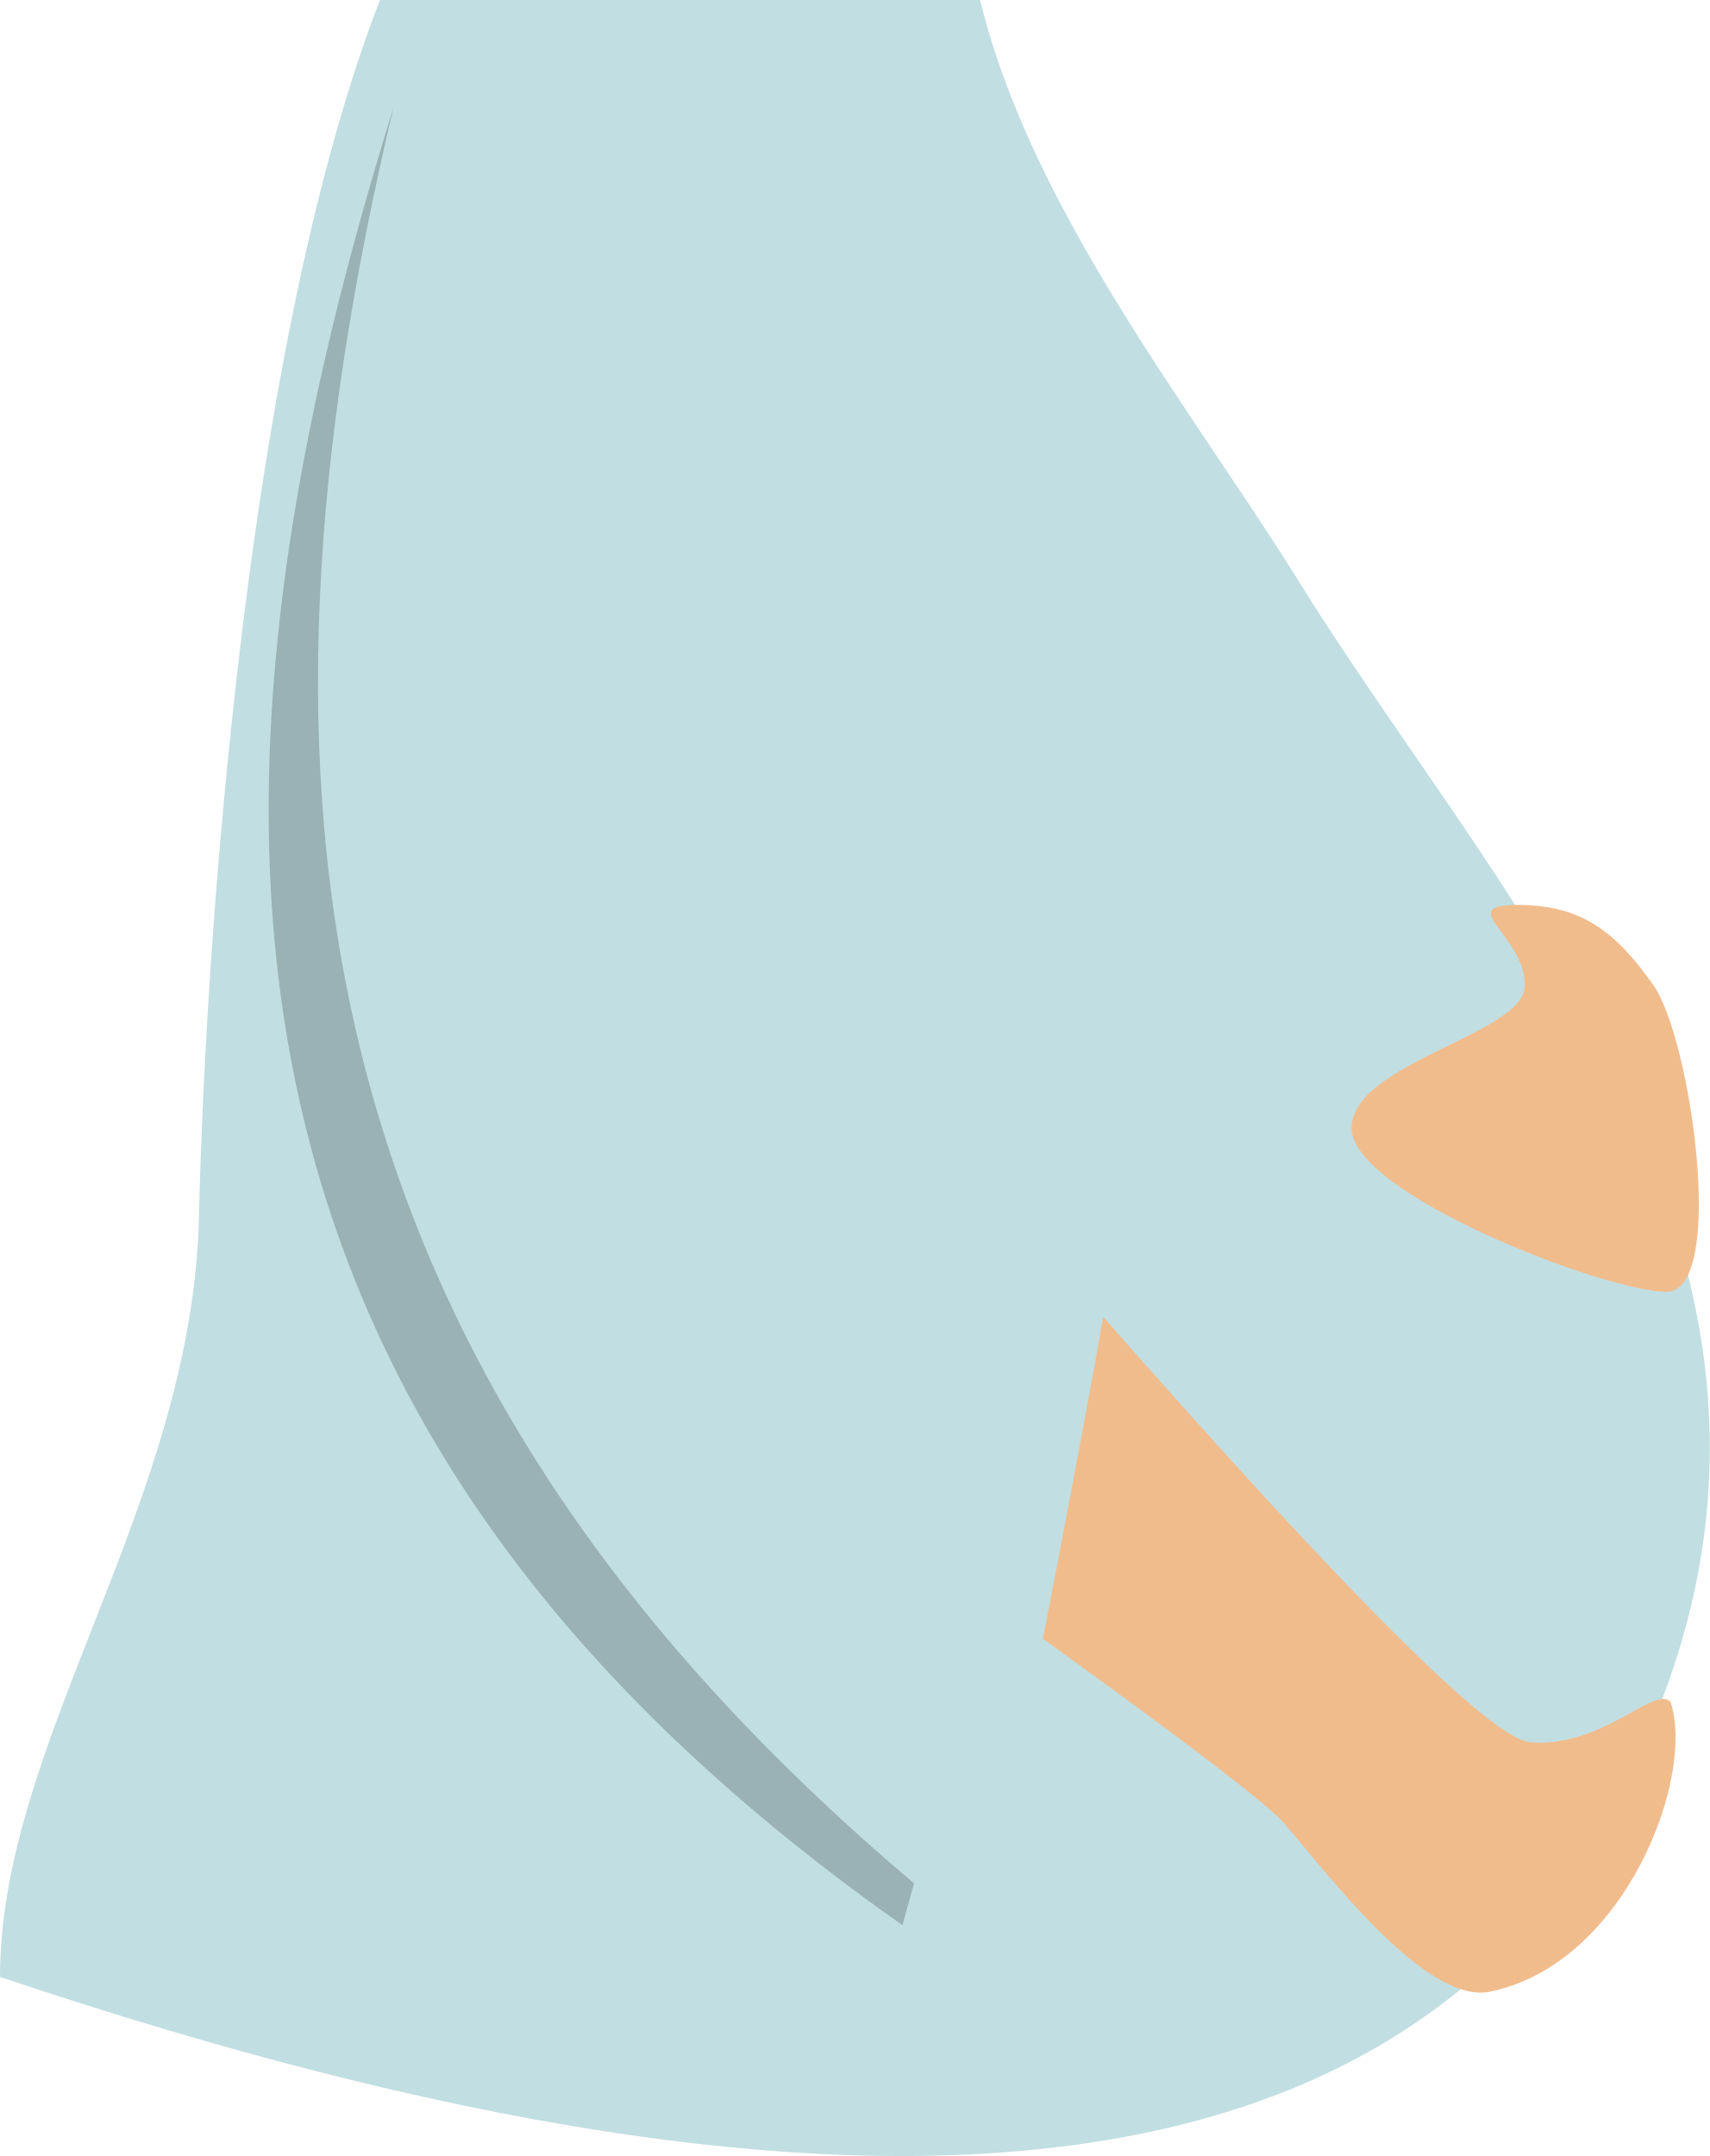
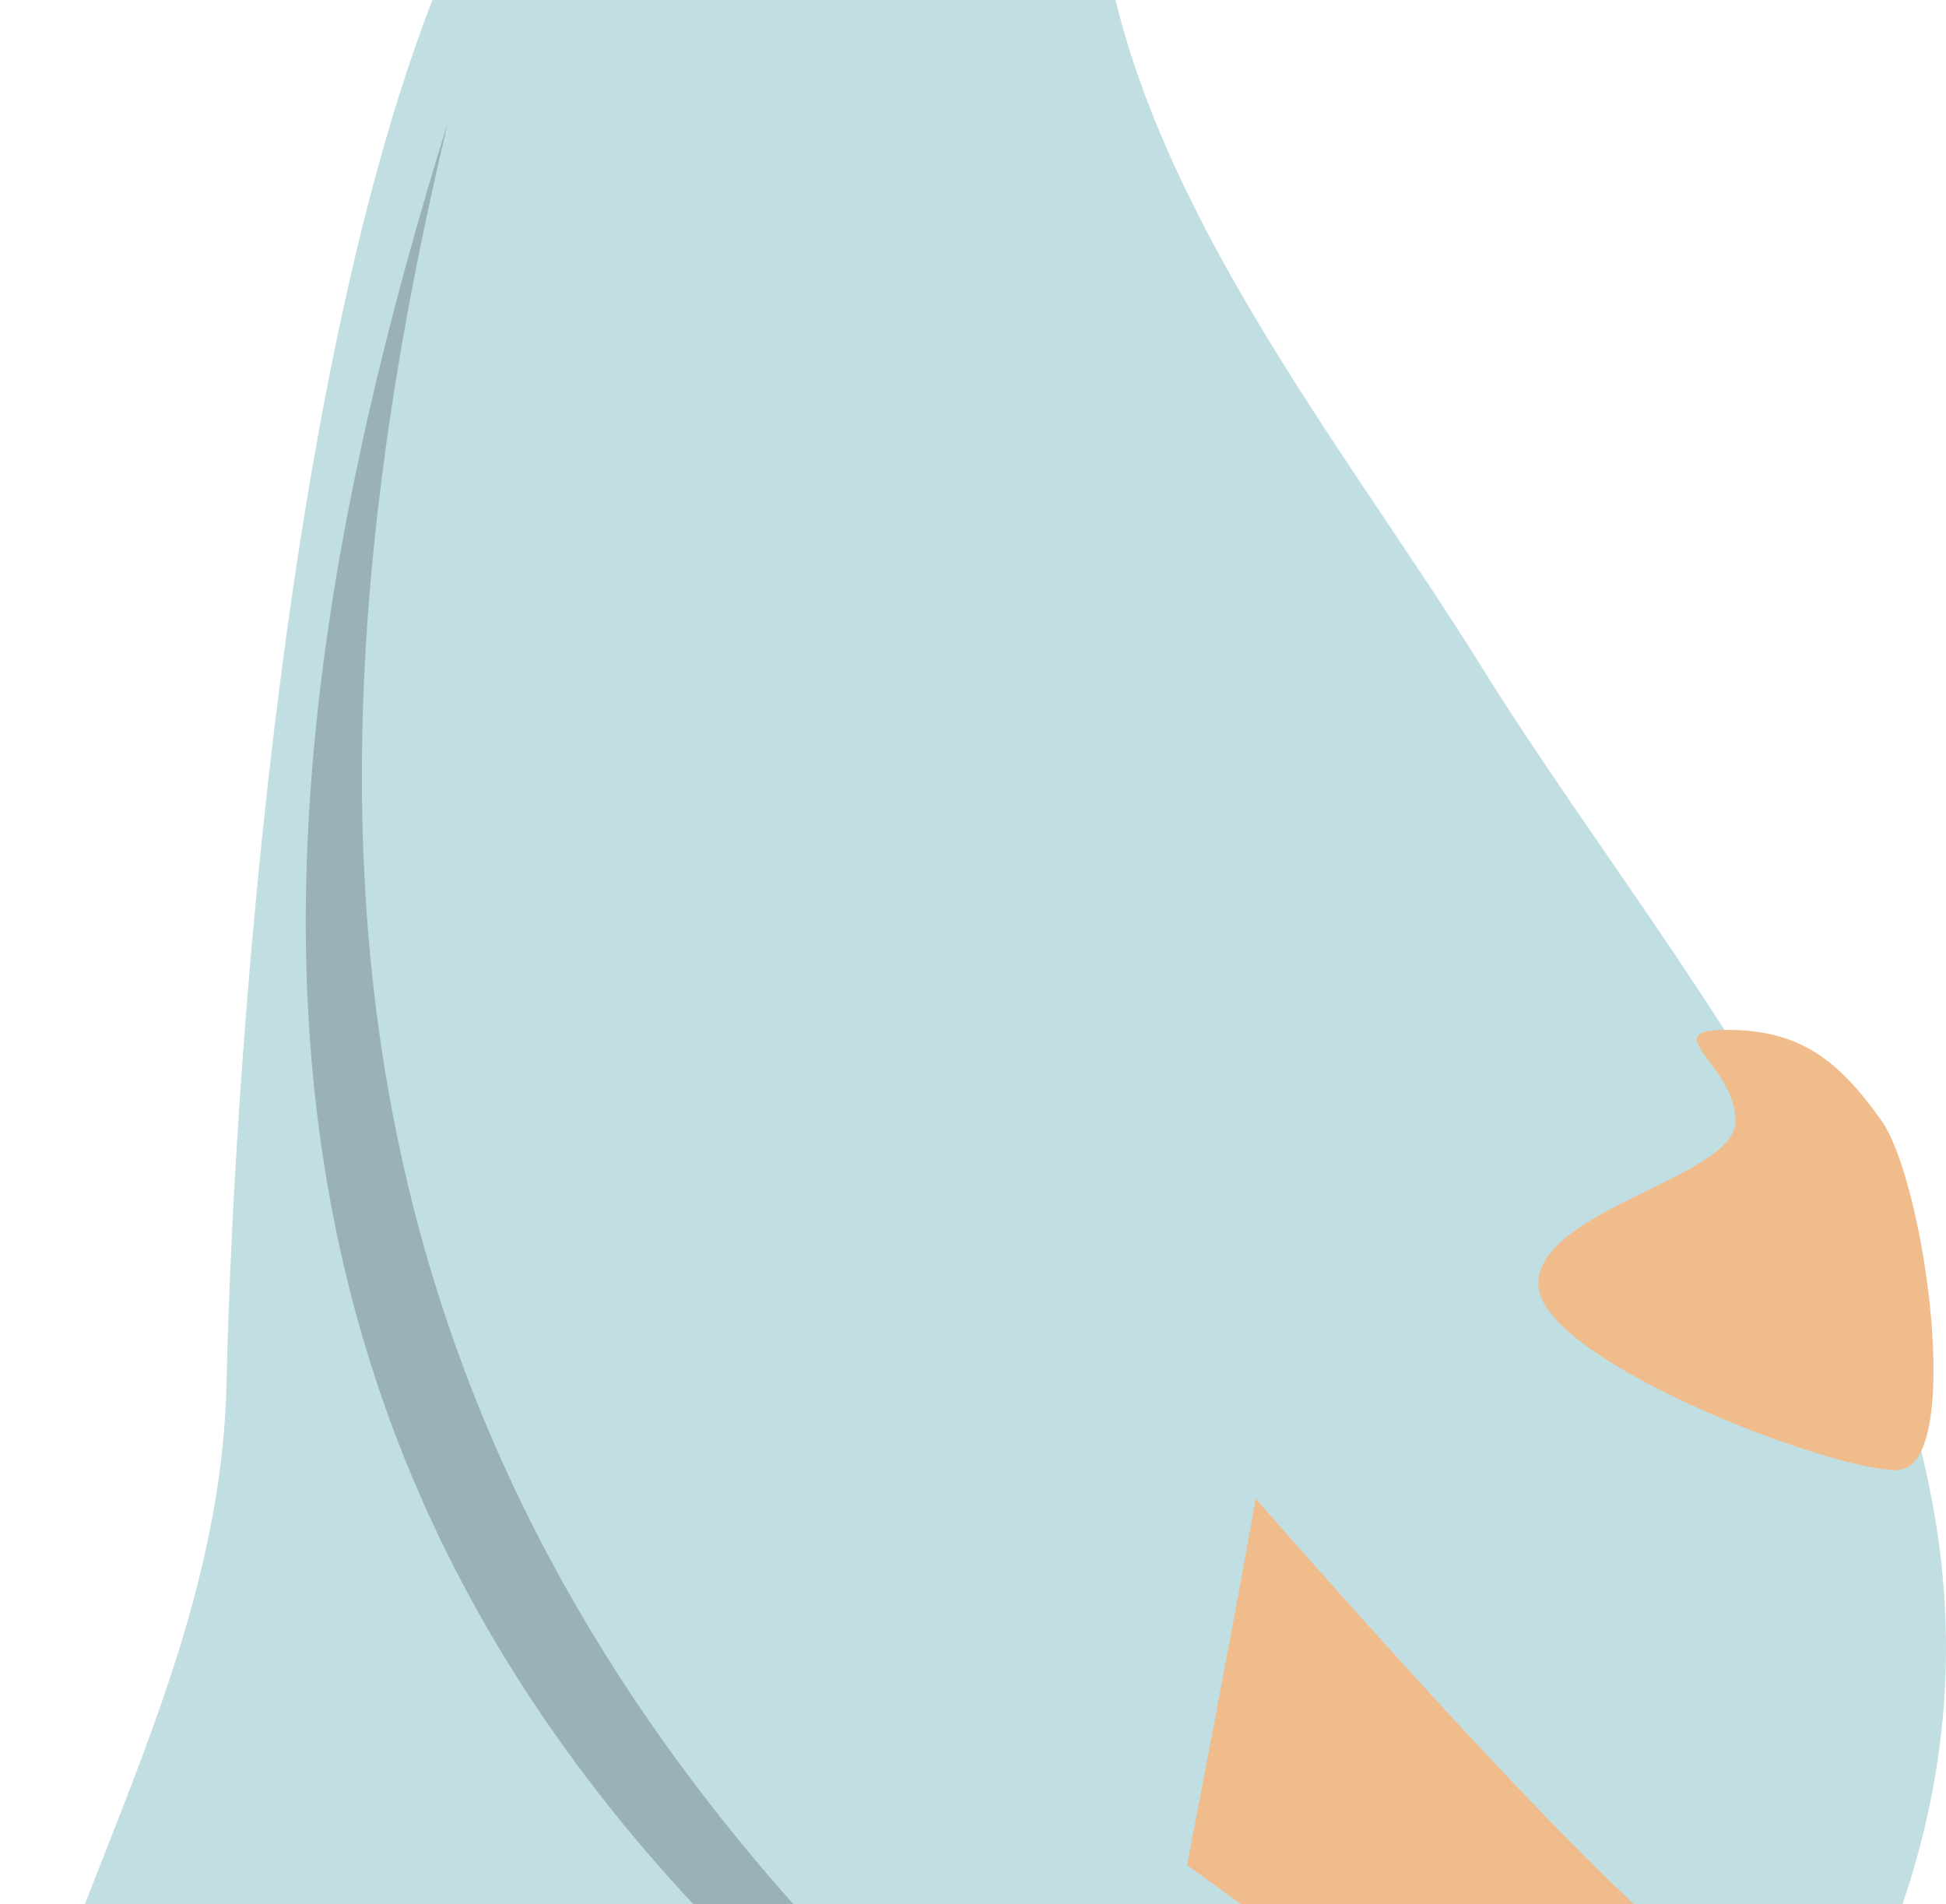
- <svg xmlns="http://www.w3.org/2000/svg" width="92" height="116" viewBox="0 0 92 116" fill="none">
+ <svg xmlns="http://www.w3.org/2000/svg" width="92" height="90" viewBox="0 0 92 90" fill="none">
  <path fill-rule="evenodd" clip-rule="evenodd" d="M25.162 -8.953C25.37 -9.633 25.58 -10.316 25.794 -11L26.584 -10.626C26.707 -10.754 26.831 -10.879 26.956 -11L51.841 -7.126C51.841 6.965 62.976 20.148 70.02 31.491C80.97 49.124 100.454 68.669 87.962 94.865C76.705 118.469 47.385 122.302 0 106.364C0 93.651 10.378 80.87 10.709 65.411C11.024 50.695 13.757 6.109 25.162 -8.953Z" fill="#C1DEE2" />
  <path fill-rule="evenodd" clip-rule="evenodd" d="M56.121 88.172C57.785 79.525 58.864 73.751 59.359 70.853C72.617 85.937 80.276 93.566 82.337 93.741C86.212 94.07 89.075 90.611 89.89 91.583C91.238 95.612 87.432 105.695 80.156 107.161C76.683 107.861 71.307 100.648 69.092 98.092C68.22 97.087 63.897 93.78 56.121 88.172ZM81.651 48.688C85.088 48.688 86.934 50.118 88.966 53.004C90.998 55.89 92.921 69.502 89.658 69.502C86.395 69.502 72.727 64.24 72.727 60.703C72.727 57.165 82.053 55.667 82.053 53.004C82.053 50.341 78.214 48.688 81.651 48.688Z" fill="#F1BC8C" />
  <path fill-rule="evenodd" clip-rule="evenodd" d="M49.182 101.331C48.978 102.067 48.77 102.817 48.558 103.58C9.621 76.18 9.602 42.975 21.182 5.756C12.454 42.397 16.01 73.3 49.182 101.331Z" fill="black" fill-opacity="0.2" />
</svg>
